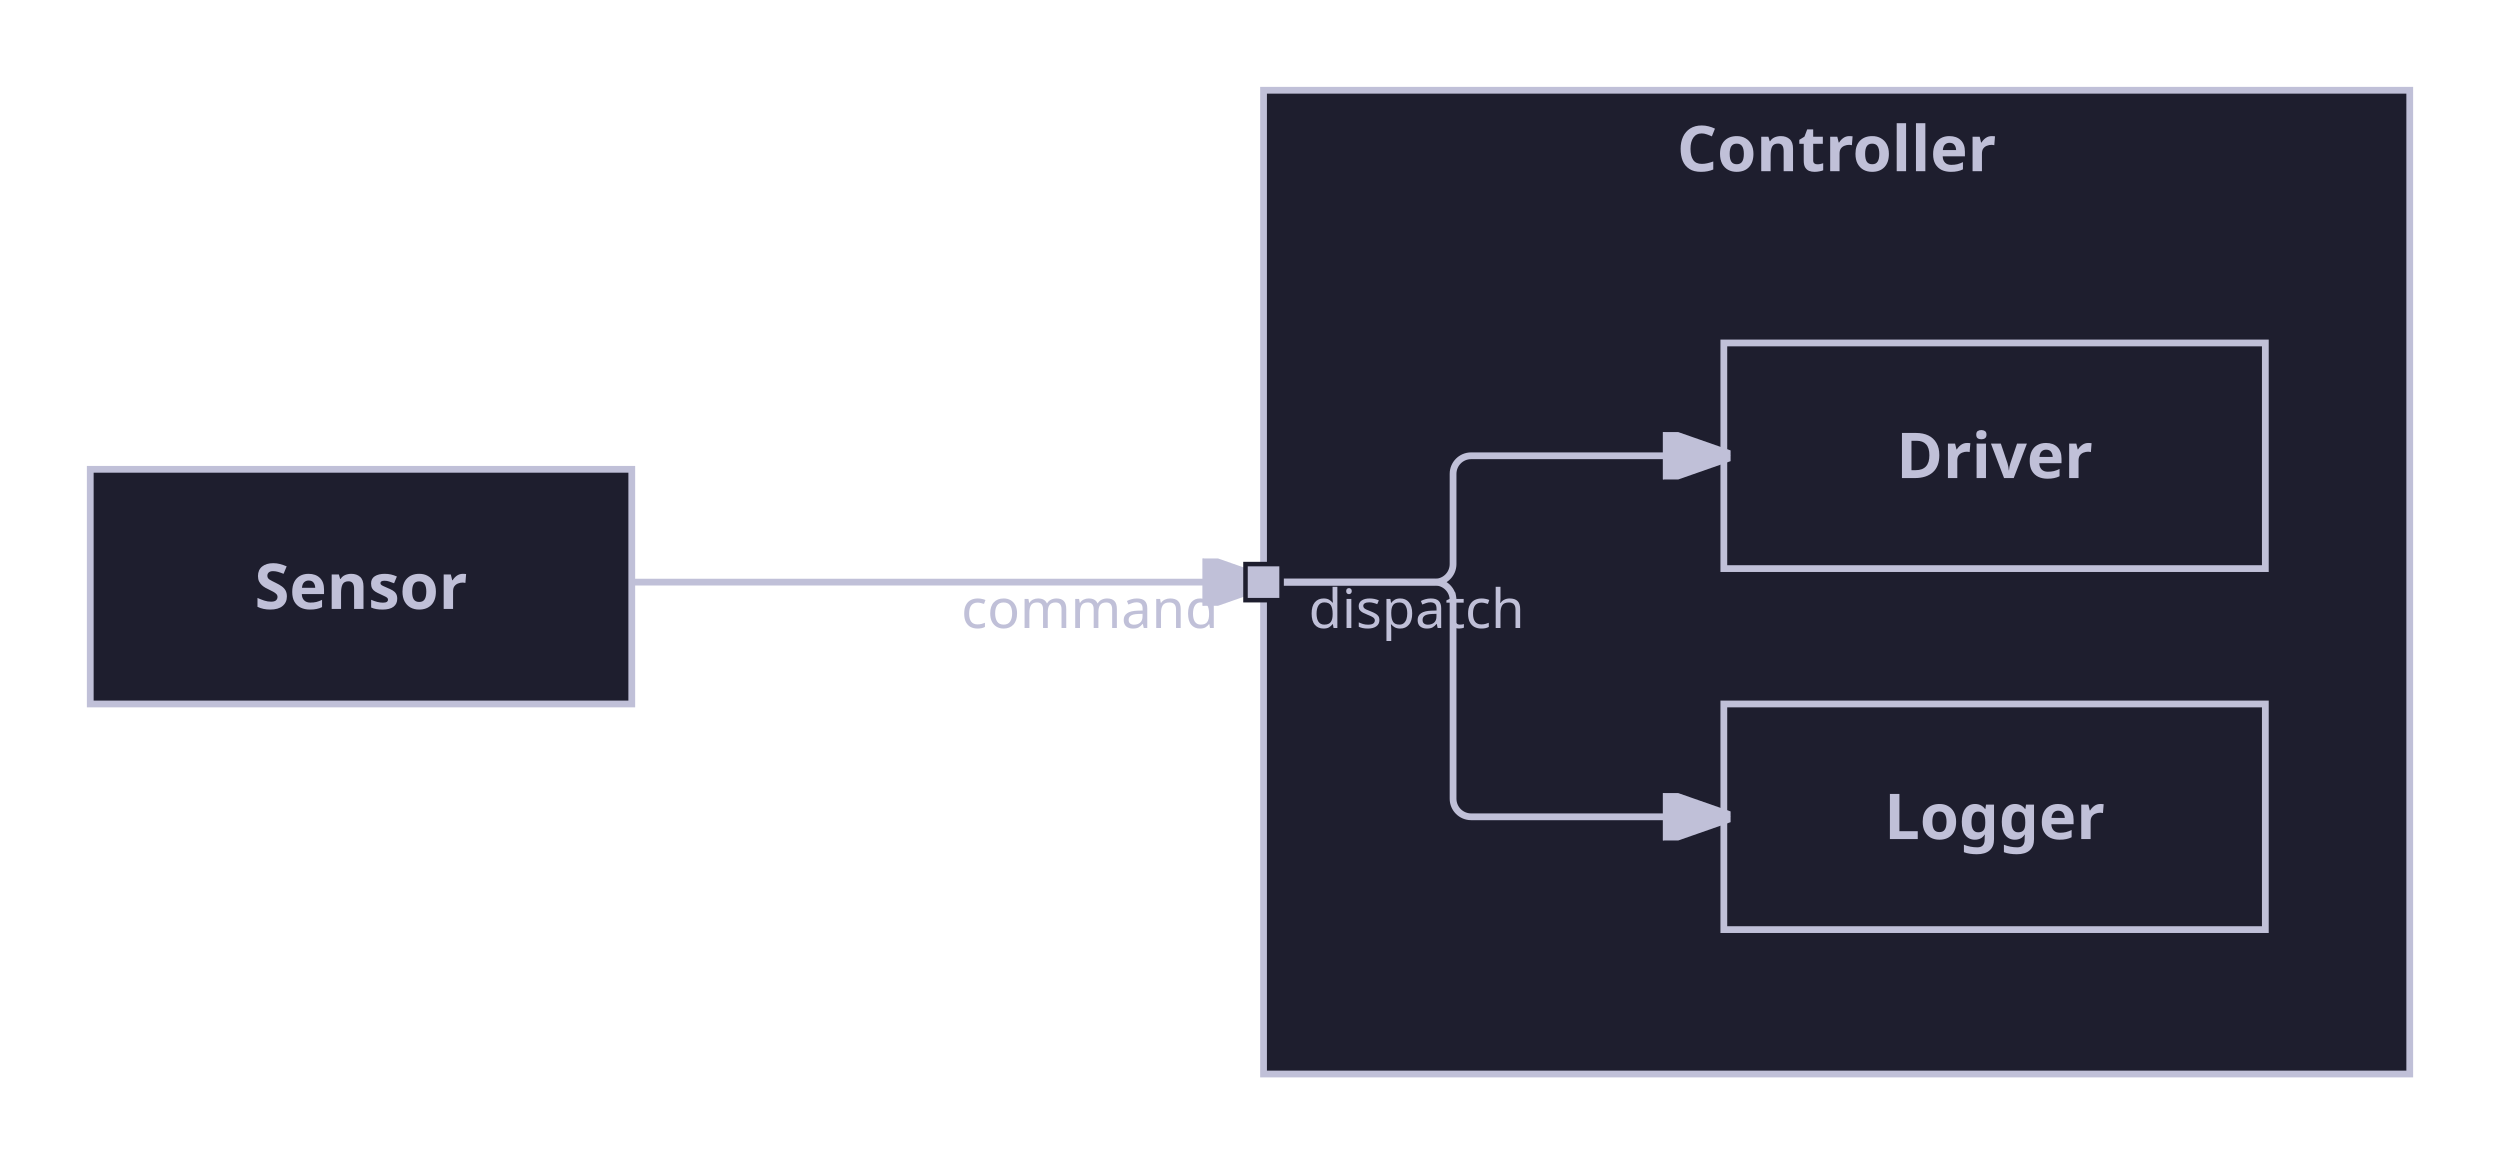
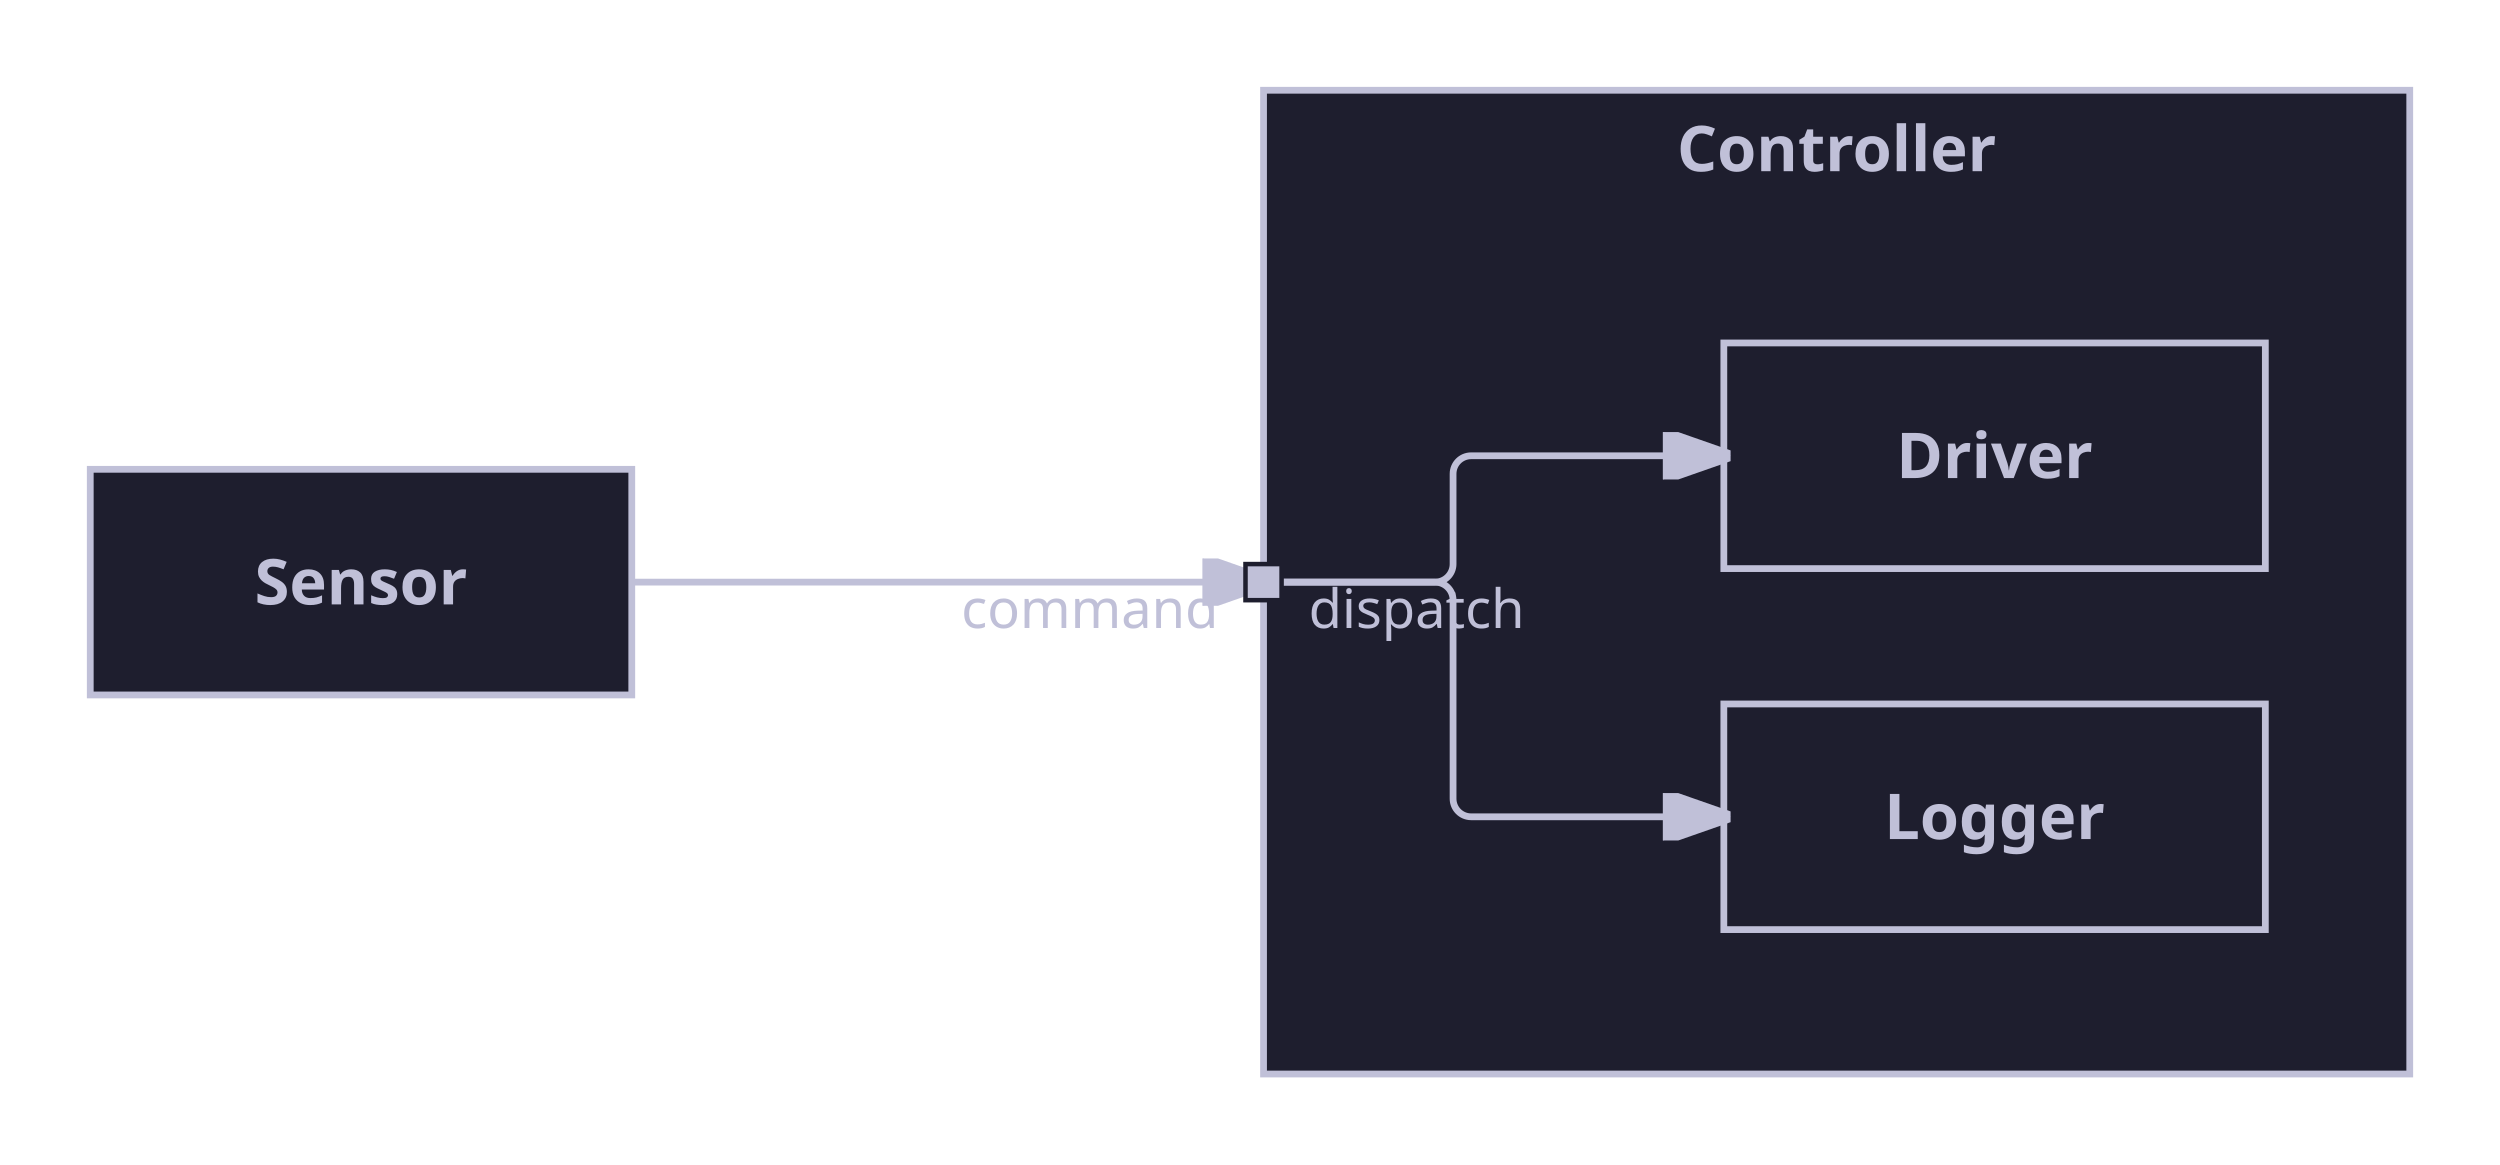
<svg xmlns="http://www.w3.org/2000/svg" width="554.00" height="258.00" viewBox="0 0 554.00 258.00">
  <defs>
    <marker id="line-end-open-chevron" markerWidth="10" markerHeight="7" refX="9" refY="3.5" orient="auto">
      <polyline points="0 0, 10 3.5, 0 7" fill="none" stroke="#C0C0D8" stroke-width="1.50" />
    </marker>
    <marker id="line-end-hollow-triangle" markerWidth="10" markerHeight="7" refX="9" refY="3.5" orient="auto">
      <polygon points="0 0, 10 3.5, 0 7" fill="#1E1E2E" stroke="#C0C0D8" stroke-width="1.50" />
    </marker>
    <marker id="line-end-filled-arrow" markerWidth="10" markerHeight="7" refX="9" refY="3.5" orient="auto">
      <polygon points="0 0, 10 3.5, 0 7" fill="#C0C0D8" stroke="#C0C0D8" stroke-width="1.50" />
    </marker>
    <marker id="line-end-hollow-triangle-crossbar" markerWidth="10" markerHeight="7" refX="9" refY="3.5" orient="auto">
      <polygon points="0 0, 10 3.5, 0 7" fill="#1E1E2E" stroke="#C0C0D8" stroke-width="1.50" />
      <line x1="7" y1="0" x2="7" y2="7" stroke="#C0C0D8" stroke-width="1.50" />
    </marker>
    <marker id="line-end-hollow-diamond" markerWidth="14" markerHeight="8" refX="13" refY="4" orient="auto">
      <polygon points="1 4, 7 0, 13 4, 7 8" fill="#1E1E2E" stroke="#C0C0D8" stroke-width="1.50" />
    </marker>
    <marker id="line-end-filled-diamond" markerWidth="14" markerHeight="8" refX="13" refY="4" orient="auto">
      <polygon points="1 4, 7 0, 13 4, 7 8" fill="#C0C0D8" stroke="#C0C0D8" stroke-width="1.50" />
    </marker>
    <marker id="line-end-circle" markerWidth="10" markerHeight="10" refX="9" refY="5" orient="auto">
      <circle cx="5" cy="5" r="4" fill="#1E1E2E" stroke="#C0C0D8" stroke-width="1.50" />
    </marker>
    <marker id="line-end-bar" markerWidth="4" markerHeight="12" refX="2" refY="6" orient="auto">
      <line x1="2" y1="0" x2="2" y2="12" stroke="#C0C0D8" stroke-width="1.50" />
    </marker>
    <filter id="label-bg" x="-0.05" y="-0.05" width="1.1" height="1.1">
      <feFlood flood-color="#1E1E2E" />
      <feComposite in="SourceGraphic" operator="over" />
    </filter>
  </defs>
-   <rect x="20.00" y="104.00" width="120.00" height="52.00" fill="#1E1E2E" stroke="#C0C0D8" stroke-width="1.50" />
-   <text x="80.00" y="130.00" font-family="Noto Sans, sans-serif" font-size="14.00" font-weight="bold" fill="#C0C0D8" text-anchor="middle" dominant-baseline="middle">Sensor</text>
+   <rect x="20.00" y="104.00" width="120.00" height="50.00" fill="#1E1E2E" stroke="#C0C0D8" stroke-width="1.50" />
+   <text x="80.00" y="129.00" font-family="Noto Sans, sans-serif" font-size="14.00" font-weight="bold" fill="#C0C0D8" text-anchor="middle" dominant-baseline="middle">Sensor</text>
  <rect x="280.00" y="20.00" width="254.00" height="218.00" fill="#1E1E2E" stroke="#C0C0D8" stroke-width="1.50" />
  <text x="407.00" y="33.00" font-family="Noto Sans, sans-serif" font-size="14.00" font-weight="bold" fill="#C0C0D8" text-anchor="middle" dominant-baseline="middle">Controller</text>
  <rect x="382.00" y="76.00" width="120.00" height="50.00" fill="#1E1E2E" stroke="#C0C0D8" stroke-width="1.50" />
  <text x="442.00" y="101.00" font-family="Noto Sans, sans-serif" font-size="14.00" font-weight="bold" fill="#C0C0D8" text-anchor="middle" dominant-baseline="middle">Driver</text>
  <rect x="382.00" y="156.00" width="120.00" height="50.00" fill="#1E1E2E" stroke="#C0C0D8" stroke-width="1.50" />
  <text x="442.00" y="181.00" font-family="Noto Sans, sans-serif" font-size="14.00" font-weight="bold" fill="#C0C0D8" text-anchor="middle" dominant-baseline="middle">Logger</text>
  <path d="M 280.00 129.00 L 312.00 129.00 L 318.00 129.00 A 4.00 4.00 0 0 0 322.00 125.00 L 322.00 105.00 A 4.00 4.00 0 0 1 326.00 101.00 L 382.00 101.00" fill="none" stroke="#C0C0D8" stroke-width="1.50" marker-end="url(#line-end-filled-arrow)" />
  <path d="M 280.00 129.00 L 312.00 129.00 L 318.00 129.00 A 4.00 4.00 0 0 1 322.00 133.00 L 322.00 177.00 A 4.00 4.00 0 0 0 326.00 181.00 L 382.00 181.00" fill="none" stroke="#C0C0D8" stroke-width="1.50" marker-end="url(#line-end-filled-arrow)" />
  <path d="M 140.00 129.00 L 210.00 129.00 L 280.00 129.00" fill="none" stroke="#C0C0D8" stroke-width="1.50" marker-end="url(#line-end-filled-arrow)" />
  <rect x="276.00" y="125.00" width="8.00" height="8.00" fill="#C0C0D8" stroke="#1E1E2E" stroke-width="1.00" />
  <text x="290.00" y="135.00" font-family="Noto Sans, sans-serif" font-size="12.00" fill="#C0C0D8" text-anchor="start" dominant-baseline="middle">dispatch</text>
  <text x="270.00" y="135.00" font-family="Noto Sans, sans-serif" font-size="12.00" fill="#C0C0D8" text-anchor="end" dominant-baseline="middle">command</text>
</svg>
